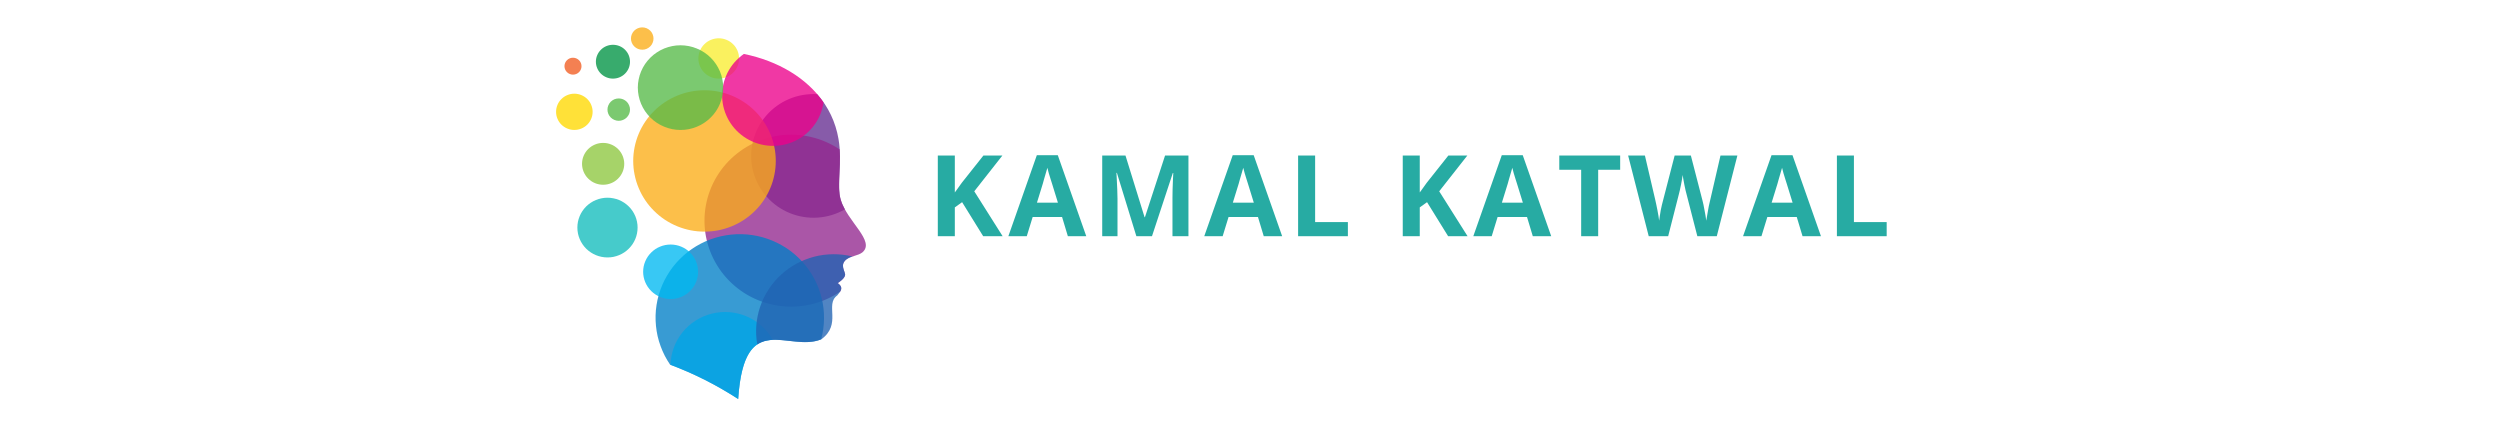
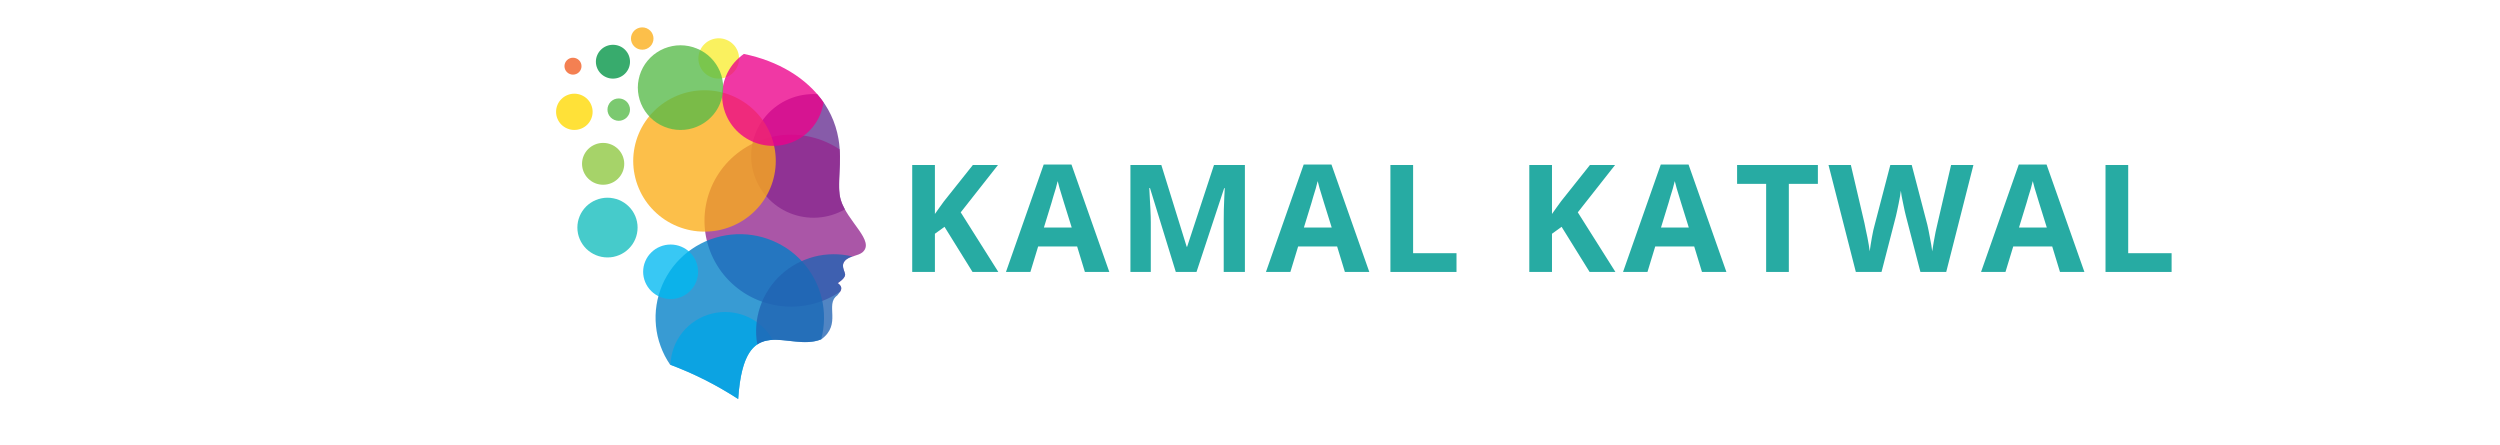
<svg xmlns="http://www.w3.org/2000/svg" width="450" zoomAndPan="magnify" viewBox="0 0 337.5 60" height="80" preserveAspectRatio="xMidYMid meet" version="1.0">
  <defs>
    <g />
-     <clipPath id="bac895b2ab">
+     <clipPath id="2cc0f2ba22">
      <path d="M 95 18 L 116.949 18 L 116.949 42 L 95 42 Z M 95 18 " clip-rule="nonzero" />
    </clipPath>
-     <clipPath id="2c20ed4c21">
+     <clipPath id="a1b7b7be2e">
      <path d="M 88 31 L 112 31 L 112 53.871 L 88 53.871 Z M 88 31 " clip-rule="nonzero" />
    </clipPath>
-     <clipPath id="972a0dff74">
+     <clipPath id="b95f1720c6">
      <path d="M 90 42 L 105 42 L 105 53.871 L 90 53.871 Z M 90 42 " clip-rule="nonzero" />
    </clipPath>
-     <clipPath id="1e84b2892b">
+     <clipPath id="53d4f99003">
      <path d="M 75.012 12 L 81 12 L 81 18 L 75.012 18 Z M 75.012 12 " clip-rule="nonzero" />
    </clipPath>
-     <clipPath id="bb4eefd142">
+     <clipPath id="0ca91a9381">
      <path d="M 85 3.695 L 89 3.695 L 89 7 L 85 7 Z M 85 3.695 " clip-rule="nonzero" />
-     </clipPath>
-     <clipPath id="a7eaa1aca2">
-       <rect x="0" width="132" y="0" height="23" />
    </clipPath>
  </defs>
  <path fill="#f9ed32" d="M 97.027 10.613 C 97.391 10.613 97.742 10.547 98.078 10.406 C 98.414 10.27 98.711 10.074 98.969 9.816 C 99.227 9.562 99.426 9.27 99.562 8.934 C 99.703 8.602 99.773 8.254 99.773 7.895 C 99.773 7.531 99.703 7.184 99.566 6.852 C 99.426 6.52 99.227 6.223 98.969 5.969 C 98.715 5.711 98.418 5.516 98.082 5.379 C 97.746 5.238 97.395 5.168 97.031 5.168 C 96.668 5.168 96.316 5.238 95.98 5.375 C 95.645 5.512 95.348 5.707 95.09 5.965 C 94.832 6.219 94.633 6.512 94.492 6.844 C 94.355 7.18 94.285 7.527 94.281 7.887 C 94.281 8.246 94.352 8.594 94.492 8.93 C 94.633 9.262 94.828 9.559 95.086 9.812 C 95.344 10.07 95.641 10.266 95.977 10.406 C 96.312 10.543 96.664 10.613 97.027 10.613 Z M 97.027 10.613 " fill-opacity="0.78" fill-rule="evenodd" />
  <path fill="#662d91" d="M 110.324 12.715 C 111.844 14.461 112.801 16.473 113.195 18.746 C 113.754 21.973 112.902 24.961 113.5 26.969 C 113.637 27.422 113.824 27.852 114.059 28.262 C 113.781 28.422 113.492 28.566 113.199 28.695 C 112.902 28.82 112.602 28.934 112.293 29.027 C 111.984 29.121 111.676 29.195 111.355 29.254 C 111.039 29.312 110.723 29.352 110.398 29.375 C 110.078 29.395 109.758 29.398 109.438 29.387 C 109.113 29.371 108.793 29.336 108.477 29.285 C 108.16 29.234 107.844 29.168 107.535 29.078 C 107.223 28.992 106.922 28.887 106.621 28.766 C 106.324 28.645 106.035 28.508 105.754 28.352 C 105.473 28.199 105.199 28.027 104.938 27.844 C 104.676 27.656 104.426 27.457 104.184 27.242 C 103.945 27.027 103.719 26.801 103.508 26.562 C 103.293 26.324 103.098 26.07 102.914 25.809 C 102.73 25.547 102.562 25.273 102.41 24.992 C 102.258 24.711 102.121 24.422 102.004 24.125 C 101.883 23.828 101.781 23.527 101.699 23.219 C 101.613 22.91 101.547 22.598 101.5 22.281 C 101.453 21.965 101.426 21.648 101.414 21.328 C 101.402 21.008 101.41 20.691 101.438 20.371 C 101.461 20.055 101.508 19.738 101.57 19.426 C 101.633 19.109 101.711 18.801 101.812 18.496 C 101.91 18.195 102.023 17.895 102.156 17.605 C 102.289 17.312 102.438 17.031 102.605 16.758 C 102.77 16.484 102.949 16.219 103.148 15.965 C 103.344 15.711 103.555 15.473 103.777 15.242 C 104 15.012 104.238 14.797 104.488 14.594 C 104.734 14.391 104.996 14.203 105.266 14.031 C 105.535 13.855 105.816 13.699 106.105 13.559 C 106.395 13.418 106.691 13.293 106.992 13.184 C 107.297 13.078 107.605 12.988 107.918 12.914 C 108.234 12.844 108.551 12.789 108.871 12.754 C 109.191 12.719 109.512 12.699 109.832 12.699 C 109.992 12.699 110.16 12.703 110.324 12.715 Z M 110.324 12.715 " fill-opacity="0.78" fill-rule="evenodd" />
-   <g clip-path="url(#bac895b2ab)">
+   <g clip-path="url(#2cc0f2ba22)">
    <path fill="#92278f" d="M 113.359 20.168 C 113.535 22.84 112.992 25.262 113.5 26.977 C 114.367 29.91 118.215 32.566 116.418 34.074 C 115.848 34.527 114.867 34.555 114.293 35 C 113.379 35.707 114.004 36.473 114.086 37.023 C 114.125 37.285 113.887 37.707 113.094 38.219 C 113.691 38.656 113.637 39.023 113.426 39.367 C 112.84 39.762 112.227 40.102 111.582 40.391 C 110.938 40.676 110.27 40.902 109.586 41.066 C 108.898 41.234 108.203 41.34 107.496 41.379 C 106.789 41.422 106.086 41.398 105.387 41.312 C 104.684 41.227 103.996 41.082 103.32 40.871 C 102.645 40.664 101.996 40.395 101.371 40.07 C 100.742 39.746 100.152 39.367 99.598 38.934 C 99.039 38.5 98.527 38.023 98.059 37.5 C 97.586 36.977 97.168 36.414 96.805 35.812 C 96.438 35.215 96.125 34.586 95.875 33.934 C 95.621 33.277 95.43 32.605 95.301 31.918 C 95.172 31.227 95.105 30.531 95.105 29.832 C 95.102 29.129 95.164 28.434 95.289 27.742 C 95.414 27.055 95.598 26.379 95.848 25.723 C 96.094 25.066 96.398 24.438 96.762 23.836 C 97.125 23.234 97.539 22.668 98.004 22.141 C 98.469 21.613 98.98 21.133 99.535 20.699 C 100.086 20.262 100.676 19.879 101.301 19.551 C 101.922 19.219 102.57 18.949 103.246 18.734 C 103.918 18.52 104.605 18.371 105.309 18.281 C 106.008 18.191 106.711 18.164 107.418 18.199 C 108.125 18.234 108.82 18.336 109.508 18.496 C 110.195 18.66 110.863 18.879 111.512 19.164 C 112.156 19.445 112.773 19.781 113.359 20.172 Z M 113.359 20.168 " fill-opacity="0.78" fill-rule="evenodd" />
  </g>
-   <g clip-path="url(#2c20ed4c21)">
+   <g clip-path="url(#a1b7b7be2e)">
    <path fill="#007fc6" d="M 110.855 45.816 C 106.41 47.613 100.457 41.59 99.656 53.871 C 96.766 51.988 93.703 50.441 90.469 49.234 C 90.199 48.844 89.961 48.438 89.742 48.02 C 89.527 47.602 89.34 47.168 89.18 46.727 C 89.016 46.285 88.883 45.832 88.777 45.375 C 88.676 44.914 88.598 44.449 88.555 43.984 C 88.508 43.516 88.492 43.043 88.504 42.574 C 88.516 42.102 88.559 41.637 88.633 41.172 C 88.703 40.703 88.805 40.246 88.938 39.793 C 89.066 39.34 89.227 38.898 89.41 38.465 C 89.598 38.031 89.809 37.613 90.051 37.207 C 90.289 36.801 90.551 36.41 90.84 36.035 C 91.129 35.66 91.441 35.305 91.773 34.973 C 92.105 34.637 92.461 34.324 92.832 34.031 C 93.203 33.738 93.594 33.473 94 33.23 C 94.406 32.988 94.828 32.77 95.262 32.578 C 95.695 32.387 96.141 32.227 96.594 32.09 C 97.047 31.953 97.508 31.848 97.977 31.77 C 98.445 31.691 98.918 31.641 99.391 31.621 C 99.863 31.602 100.34 31.609 100.812 31.648 C 101.285 31.688 101.754 31.758 102.219 31.852 C 102.684 31.949 103.137 32.074 103.586 32.23 C 104.035 32.383 104.473 32.562 104.898 32.773 C 105.324 32.98 105.734 33.215 106.133 33.473 C 106.527 33.73 106.906 34.016 107.266 34.32 C 107.625 34.625 107.965 34.953 108.285 35.301 C 108.605 35.652 108.902 36.016 109.176 36.402 C 109.449 36.789 109.695 37.188 109.918 37.605 C 110.141 38.02 110.336 38.449 110.504 38.887 C 110.672 39.328 110.812 39.777 110.926 40.234 C 111.035 40.691 111.117 41.156 111.172 41.621 C 111.227 42.09 111.25 42.559 111.242 43.031 C 111.238 43.5 111.203 43.969 111.137 44.434 C 111.07 44.902 110.977 45.363 110.855 45.816 Z M 110.855 45.816 " fill-opacity="0.78" fill-rule="evenodd" />
  </g>
-   <g clip-path="url(#972a0dff74)">
+   <g clip-path="url(#b95f1720c6)">
    <path fill="#01a6e6" d="M 104.328 45.879 C 101.98 45.977 100.086 47.32 99.656 53.871 C 96.781 52 93.738 50.461 90.523 49.25 C 90.543 48.449 90.691 47.672 90.969 46.918 C 91.246 46.164 91.637 45.477 92.145 44.852 C 92.648 44.227 93.242 43.695 93.926 43.266 C 94.605 42.836 95.34 42.523 96.125 42.332 C 96.91 42.141 97.707 42.078 98.512 42.145 C 99.316 42.215 100.09 42.406 100.832 42.727 C 101.574 43.051 102.242 43.48 102.84 44.02 C 103.441 44.559 103.934 45.18 104.328 45.879 Z M 104.328 45.879 " fill-opacity="0.78" fill-rule="evenodd" />
  </g>
  <path fill="#2063b2" d="M 115.07 34.625 C 114.789 34.703 114.531 34.828 114.293 34.992 C 113.379 35.699 114.004 36.465 114.086 37.016 C 114.125 37.277 113.887 37.699 113.094 38.211 C 114.008 38.879 113.395 39.391 113.027 39.883 C 111.316 41.105 113.695 43.758 110.875 45.809 C 108.027 46.973 104.566 44.922 102.23 46.496 C 102.156 46.07 102.105 45.645 102.086 45.215 C 102.066 44.785 102.07 44.355 102.105 43.926 C 102.137 43.496 102.199 43.07 102.285 42.648 C 102.371 42.227 102.484 41.812 102.621 41.406 C 102.758 40.996 102.922 40.598 103.109 40.211 C 103.297 39.824 103.512 39.449 103.746 39.086 C 103.98 38.723 104.238 38.379 104.516 38.047 C 104.793 37.719 105.09 37.406 105.41 37.113 C 105.727 36.816 106.062 36.547 106.414 36.293 C 106.766 36.039 107.129 35.812 107.512 35.602 C 107.891 35.395 108.281 35.215 108.688 35.055 C 109.09 34.895 109.5 34.762 109.922 34.652 C 110.34 34.543 110.766 34.461 111.195 34.406 C 111.625 34.352 112.059 34.32 112.492 34.32 C 112.926 34.316 113.359 34.34 113.789 34.391 C 114.223 34.441 114.648 34.52 115.07 34.621 Z M 115.07 34.625 " fill-opacity="0.78" fill-rule="evenodd" />
  <path fill="#12bcbc" d="M 82.008 34.754 C 82.273 34.754 82.539 34.73 82.801 34.68 C 83.062 34.625 83.316 34.551 83.562 34.449 C 83.812 34.348 84.047 34.223 84.266 34.078 C 84.488 33.93 84.695 33.762 84.883 33.574 C 85.07 33.387 85.242 33.184 85.391 32.965 C 85.539 32.742 85.664 32.512 85.766 32.266 C 85.867 32.023 85.945 31.77 85.996 31.512 C 86.047 31.25 86.074 30.988 86.074 30.723 C 86.074 30.457 86.051 30.195 85.996 29.938 C 85.945 29.676 85.867 29.426 85.766 29.18 C 85.664 28.938 85.539 28.703 85.391 28.484 C 85.242 28.262 85.074 28.059 84.883 27.871 C 84.695 27.684 84.488 27.516 84.27 27.371 C 84.047 27.223 83.812 27.098 83.566 26.996 C 83.32 26.895 83.062 26.82 82.801 26.77 C 82.539 26.715 82.277 26.691 82.008 26.691 C 81.742 26.691 81.477 26.715 81.215 26.77 C 80.953 26.82 80.699 26.898 80.453 27 C 80.207 27.098 79.973 27.223 79.75 27.371 C 79.527 27.52 79.324 27.684 79.133 27.871 C 78.945 28.059 78.777 28.266 78.629 28.484 C 78.48 28.703 78.355 28.938 78.254 29.18 C 78.152 29.426 78.074 29.68 78.023 29.938 C 77.969 30.199 77.945 30.461 77.945 30.727 C 77.945 30.988 77.973 31.25 78.023 31.512 C 78.078 31.77 78.152 32.023 78.258 32.266 C 78.359 32.512 78.484 32.742 78.633 32.961 C 78.781 33.184 78.949 33.387 79.137 33.574 C 79.324 33.758 79.531 33.926 79.754 34.074 C 79.973 34.219 80.207 34.344 80.453 34.445 C 80.699 34.547 80.953 34.625 81.215 34.676 C 81.477 34.727 81.742 34.754 82.008 34.754 Z M 82.008 34.754 " fill-opacity="0.78" fill-rule="evenodd" />
  <path fill="#00b9f1" d="M 90.523 40.367 C 91.016 40.371 91.488 40.277 91.941 40.094 C 92.398 39.906 92.801 39.641 93.148 39.297 C 93.496 38.953 93.766 38.555 93.957 38.105 C 94.145 37.656 94.238 37.184 94.242 36.699 C 94.242 36.211 94.148 35.738 93.961 35.289 C 93.773 34.836 93.508 34.438 93.16 34.094 C 92.812 33.746 92.41 33.48 91.957 33.293 C 91.5 33.105 91.027 33.012 90.535 33.012 C 90.043 33.012 89.57 33.105 89.117 33.293 C 88.66 33.477 88.262 33.742 87.914 34.09 C 87.562 34.434 87.297 34.832 87.109 35.281 C 86.918 35.734 86.824 36.203 86.824 36.691 C 86.824 37.176 86.922 37.645 87.109 38.094 C 87.297 38.543 87.562 38.941 87.91 39.285 C 88.254 39.629 88.656 39.895 89.109 40.082 C 89.559 40.27 90.031 40.367 90.523 40.367 Z M 90.523 40.367 " fill-opacity="0.78" fill-rule="evenodd" />
  <path fill="#8dc63f" d="M 81.422 24.941 C 81.801 24.941 82.164 24.871 82.512 24.727 C 82.863 24.586 83.172 24.379 83.438 24.113 C 83.703 23.852 83.91 23.543 84.055 23.199 C 84.199 22.852 84.273 22.492 84.273 22.117 C 84.273 21.742 84.199 21.383 84.055 21.035 C 83.91 20.688 83.703 20.383 83.438 20.117 C 83.168 19.855 82.863 19.648 82.512 19.508 C 82.164 19.363 81.801 19.293 81.422 19.293 C 81.043 19.293 80.68 19.363 80.332 19.508 C 79.984 19.652 79.676 19.855 79.406 20.121 C 79.141 20.387 78.934 20.691 78.789 21.039 C 78.645 21.383 78.574 21.746 78.574 22.117 C 78.574 22.492 78.648 22.852 78.793 23.199 C 78.938 23.543 79.145 23.852 79.41 24.113 C 79.676 24.379 79.984 24.582 80.336 24.727 C 80.684 24.871 81.047 24.941 81.422 24.941 Z M 81.422 24.941 " fill-opacity="0.78" fill-rule="evenodd" />
-   <g clip-path="url(#1e84b2892b)">
+   <g clip-path="url(#53d4f99003)">
    <path fill="#ffd900" d="M 80.004 15.098 C 80.004 15.422 79.941 15.734 79.816 16.031 C 79.691 16.332 79.512 16.598 79.281 16.828 C 79.047 17.055 78.781 17.234 78.48 17.355 C 78.176 17.48 77.863 17.543 77.535 17.543 C 77.207 17.543 76.895 17.48 76.594 17.355 C 76.289 17.234 76.023 17.055 75.793 16.828 C 75.559 16.598 75.383 16.332 75.258 16.031 C 75.133 15.734 75.07 15.422 75.07 15.098 C 75.07 14.773 75.133 14.461 75.258 14.16 C 75.383 13.859 75.559 13.598 75.793 13.367 C 76.023 13.137 76.289 12.961 76.594 12.836 C 76.895 12.711 77.207 12.648 77.535 12.648 C 77.863 12.648 78.176 12.711 78.48 12.836 C 78.781 12.961 79.047 13.137 79.281 13.367 C 79.512 13.598 79.691 13.859 79.816 14.16 C 79.941 14.461 80.004 14.773 80.004 15.098 Z M 80.004 15.098 " fill-opacity="0.78" fill-rule="nonzero" />
  </g>
  <path fill="#009444" d="M 82.746 10.613 C 83.055 10.613 83.348 10.555 83.629 10.441 C 83.91 10.324 84.16 10.16 84.375 9.945 C 84.594 9.73 84.758 9.484 84.875 9.207 C 84.992 8.926 85.051 8.633 85.051 8.332 C 85.051 8.027 84.992 7.738 84.879 7.457 C 84.762 7.176 84.594 6.93 84.379 6.715 C 84.164 6.5 83.914 6.336 83.633 6.219 C 83.348 6.105 83.055 6.047 82.75 6.047 C 82.445 6.047 82.152 6.102 81.867 6.219 C 81.586 6.336 81.336 6.5 81.121 6.715 C 80.906 6.93 80.738 7.176 80.621 7.457 C 80.504 7.734 80.445 8.027 80.445 8.328 C 80.445 8.633 80.504 8.922 80.621 9.203 C 80.738 9.484 80.906 9.73 81.121 9.945 C 81.336 10.156 81.586 10.324 81.867 10.438 C 82.148 10.555 82.441 10.613 82.746 10.613 Z M 82.746 10.613 " fill-opacity="0.78" fill-rule="evenodd" />
  <path fill="#56ba48" d="M 83.527 16.309 C 83.73 16.309 83.926 16.27 84.109 16.191 C 84.297 16.117 84.461 16.008 84.605 15.863 C 84.746 15.723 84.855 15.559 84.934 15.375 C 85.012 15.191 85.051 15 85.051 14.797 C 85.051 14.598 85.012 14.406 84.934 14.223 C 84.855 14.035 84.746 13.871 84.605 13.73 C 84.461 13.59 84.297 13.48 84.109 13.402 C 83.926 13.328 83.73 13.289 83.527 13.289 C 83.328 13.289 83.133 13.328 82.945 13.402 C 82.762 13.48 82.598 13.59 82.453 13.73 C 82.312 13.871 82.199 14.035 82.125 14.223 C 82.047 14.406 82.008 14.598 82.008 14.797 C 82.008 15 82.047 15.191 82.125 15.375 C 82.203 15.559 82.312 15.723 82.453 15.863 C 82.598 16.004 82.762 16.113 82.949 16.191 C 83.133 16.27 83.328 16.309 83.527 16.309 Z M 83.527 16.309 " fill-opacity="0.78" fill-rule="evenodd" />
-   <g clip-path="url(#bb4eefd142)">
+   <g clip-path="url(#0ca91a9381)">
    <path fill="#fbad17" d="M 86.703 6.711 C 86.902 6.711 87.098 6.676 87.285 6.598 C 87.469 6.52 87.633 6.414 87.777 6.27 C 87.922 6.129 88.031 5.965 88.105 5.781 C 88.184 5.598 88.223 5.402 88.223 5.203 C 88.223 5.004 88.184 4.812 88.105 4.625 C 88.031 4.441 87.922 4.277 87.777 4.137 C 87.633 3.996 87.469 3.887 87.285 3.809 C 87.098 3.734 86.902 3.695 86.703 3.695 C 86.5 3.695 86.305 3.734 86.121 3.809 C 85.934 3.887 85.77 3.996 85.625 4.137 C 85.484 4.277 85.375 4.441 85.297 4.625 C 85.219 4.812 85.18 5.004 85.18 5.203 C 85.18 5.402 85.219 5.598 85.297 5.781 C 85.375 5.965 85.484 6.129 85.629 6.27 C 85.77 6.41 85.934 6.52 86.121 6.598 C 86.305 6.672 86.5 6.711 86.703 6.711 Z M 86.703 6.711 " fill-opacity="0.78" fill-rule="evenodd" />
  </g>
  <path fill="#f15c22" d="M 77.359 10.078 C 77.512 10.074 77.656 10.047 77.797 9.988 C 77.938 9.93 78.062 9.848 78.172 9.738 C 78.277 9.633 78.359 9.508 78.418 9.367 C 78.477 9.227 78.504 9.082 78.504 8.93 C 78.504 8.781 78.473 8.633 78.414 8.496 C 78.355 8.355 78.273 8.23 78.164 8.125 C 78.059 8.02 77.934 7.938 77.793 7.879 C 77.648 7.82 77.504 7.793 77.352 7.793 C 77.199 7.793 77.051 7.82 76.91 7.879 C 76.77 7.938 76.645 8.02 76.539 8.129 C 76.43 8.234 76.348 8.359 76.289 8.496 C 76.23 8.637 76.203 8.781 76.203 8.934 C 76.203 9.086 76.23 9.23 76.289 9.371 C 76.348 9.512 76.434 9.637 76.543 9.742 C 76.648 9.848 76.773 9.934 76.918 9.988 C 77.059 10.047 77.203 10.078 77.359 10.078 Z M 77.359 10.078 " fill-opacity="0.78" fill-rule="evenodd" />
  <path fill="#fbad17" d="M 104.73 21.727 C 104.73 22.355 104.668 22.977 104.543 23.59 C 104.422 24.203 104.238 24.801 103.996 25.379 C 103.754 25.957 103.457 26.508 103.105 27.031 C 102.758 27.551 102.359 28.031 101.91 28.477 C 101.465 28.918 100.977 29.316 100.453 29.664 C 99.926 30.012 99.371 30.305 98.789 30.547 C 98.207 30.785 97.605 30.965 96.984 31.09 C 96.363 31.211 95.738 31.27 95.105 31.27 C 94.477 31.27 93.848 31.211 93.23 31.09 C 92.609 30.965 92.008 30.785 91.426 30.547 C 90.84 30.305 90.285 30.012 89.762 29.664 C 89.234 29.316 88.75 28.918 88.305 28.477 C 87.855 28.031 87.457 27.551 87.105 27.031 C 86.754 26.508 86.461 25.957 86.219 25.379 C 85.977 24.801 85.793 24.203 85.672 23.59 C 85.547 22.977 85.484 22.355 85.484 21.727 C 85.484 21.102 85.547 20.48 85.672 19.867 C 85.793 19.25 85.977 18.656 86.219 18.074 C 86.461 17.496 86.754 16.945 87.105 16.426 C 87.457 15.906 87.855 15.422 88.305 14.98 C 88.75 14.535 89.234 14.141 89.762 13.793 C 90.285 13.445 90.84 13.148 91.426 12.91 C 92.008 12.672 92.609 12.488 93.23 12.367 C 93.848 12.246 94.477 12.184 95.105 12.184 C 95.738 12.184 96.363 12.246 96.984 12.367 C 97.605 12.488 98.207 12.672 98.789 12.91 C 99.371 13.148 99.926 13.445 100.453 13.793 C 100.977 14.141 101.465 14.535 101.91 14.98 C 102.359 15.422 102.758 15.906 103.105 16.426 C 103.457 16.945 103.754 17.496 103.996 18.074 C 104.238 18.656 104.422 19.25 104.543 19.867 C 104.668 20.48 104.73 21.102 104.73 21.727 Z M 104.73 21.727 " fill-opacity="0.78" fill-rule="nonzero" />
  <path fill="#ec008b" d="M 100.422 7.281 C 105.035 8.227 108.895 10.516 111.176 13.812 C 111.137 14.09 111.078 14.367 111.004 14.641 C 110.934 14.91 110.84 15.18 110.734 15.441 C 110.629 15.699 110.504 15.953 110.367 16.199 C 110.227 16.445 110.074 16.684 109.906 16.91 C 109.738 17.137 109.555 17.355 109.359 17.559 C 109.164 17.766 108.957 17.957 108.738 18.137 C 108.52 18.316 108.289 18.48 108.047 18.633 C 107.809 18.781 107.559 18.918 107.301 19.039 C 107.047 19.16 106.781 19.266 106.512 19.352 C 106.242 19.441 105.969 19.512 105.688 19.566 C 105.41 19.621 105.129 19.656 104.844 19.676 C 104.559 19.695 104.277 19.699 103.992 19.684 C 103.707 19.668 103.426 19.637 103.148 19.586 C 102.867 19.535 102.59 19.469 102.32 19.387 C 102.047 19.301 101.785 19.203 101.523 19.086 C 101.266 18.969 101.016 18.836 100.773 18.691 C 100.531 18.543 100.297 18.383 100.074 18.203 C 99.852 18.027 99.641 17.84 99.445 17.641 C 99.246 17.438 99.059 17.223 98.887 17 C 98.715 16.773 98.559 16.539 98.414 16.297 C 98.273 16.051 98.145 15.801 98.035 15.543 C 97.922 15.281 97.828 15.016 97.75 14.746 C 97.672 14.473 97.613 14.199 97.566 13.922 C 97.523 13.641 97.496 13.363 97.488 13.078 C 97.48 12.797 97.488 12.516 97.516 12.234 C 97.543 11.953 97.586 11.676 97.648 11.402 C 97.711 11.125 97.789 10.855 97.883 10.59 C 97.977 10.324 98.09 10.066 98.215 9.812 C 98.344 9.562 98.488 9.316 98.645 9.082 C 98.801 8.848 98.977 8.625 99.16 8.41 C 99.348 8.199 99.547 7.996 99.758 7.809 C 99.969 7.617 100.188 7.445 100.422 7.281 Z M 100.422 7.281 " fill-opacity="0.78" fill-rule="evenodd" />
  <path fill="#56ba48" d="M 91.867 17.547 C 92.246 17.547 92.621 17.508 92.992 17.438 C 93.363 17.363 93.723 17.254 94.074 17.109 C 94.422 16.969 94.754 16.793 95.07 16.582 C 95.383 16.375 95.676 16.137 95.941 15.871 C 96.211 15.605 96.449 15.316 96.66 15.008 C 96.871 14.695 97.047 14.363 97.191 14.02 C 97.336 13.672 97.445 13.312 97.52 12.945 C 97.594 12.578 97.633 12.207 97.633 11.832 C 97.633 11.457 97.594 11.082 97.52 10.715 C 97.449 10.348 97.34 9.988 97.195 9.645 C 97.047 9.297 96.871 8.969 96.66 8.656 C 96.449 8.344 96.211 8.055 95.945 7.789 C 95.676 7.523 95.387 7.285 95.07 7.078 C 94.758 6.867 94.426 6.691 94.074 6.551 C 93.727 6.406 93.363 6.297 92.992 6.223 C 92.621 6.152 92.25 6.113 91.871 6.113 C 91.492 6.113 91.117 6.148 90.746 6.223 C 90.375 6.297 90.016 6.406 89.664 6.547 C 89.316 6.691 88.984 6.867 88.668 7.078 C 88.352 7.285 88.062 7.523 87.793 7.789 C 87.527 8.055 87.289 8.34 87.078 8.652 C 86.867 8.965 86.691 9.297 86.547 9.641 C 86.402 9.988 86.293 10.348 86.219 10.715 C 86.145 11.082 86.105 11.453 86.105 11.828 C 86.105 12.203 86.145 12.574 86.219 12.945 C 86.293 13.312 86.402 13.668 86.547 14.016 C 86.691 14.359 86.871 14.691 87.082 15.004 C 87.289 15.312 87.531 15.602 87.797 15.867 C 88.062 16.133 88.355 16.371 88.668 16.578 C 88.984 16.785 89.316 16.965 89.664 17.105 C 90.012 17.25 90.375 17.359 90.746 17.434 C 91.113 17.508 91.488 17.543 91.867 17.547 Z M 91.867 17.547 " fill-opacity="0.78" fill-rule="evenodd" />
-   <g transform="matrix(1, 0, 0, 1, 125, 15)">
-     <g clip-path="url(#a7eaa1aca2)">
-       <g fill="#27aba3" fill-opacity="1">
-         <g transform="translate(0.229188, 16.88729)">
-           <g>
-             <path d="M 10.125 0 L 7.5 0 L 4.656 -4.594 L 3.672 -3.891 L 3.672 0 L 1.375 0 L 1.375 -10.891 L 3.672 -10.891 L 3.672 -5.906 C 3.828 -6.113 3.977 -6.32 4.125 -6.531 C 4.281 -6.75 4.438 -6.969 4.594 -7.188 L 7.531 -10.891 L 10.094 -10.891 L 6.297 -6.062 Z M 10.125 0 " />
-           </g>
-         </g>
+   <g fill="#27aba3" fill-opacity="1">
+     <g transform="translate(121.3373, 36.71265)">
+       <g>
+         <path d="M 13.438 0 L 9.953 0 L 6.172 -6.094 L 4.875 -5.156 L 4.875 0 L 1.812 0 L 1.812 -14.438 L 4.875 -14.438 L 4.875 -7.828 C 5.082 -8.117 5.285 -8.406 5.484 -8.688 C 5.68 -8.969 5.883 -9.25 6.094 -9.531 L 10 -14.438 L 13.391 -14.438 L 8.359 -8.047 Z M 13.438 0 " />
      </g>
-       <g fill="#27aba3" fill-opacity="1">
-         <g transform="translate(11.12956, 16.88729)">
-           <g>
-             <path d="M 8.031 0 L 7.25 -2.594 L 3.281 -2.594 L 2.484 0 L 0 0 L 3.844 -10.938 L 6.672 -10.938 L 10.516 0 Z M 6.688 -4.531 L 5.906 -7.062 C 5.852 -7.227 5.785 -7.441 5.703 -7.703 C 5.617 -7.973 5.535 -8.242 5.453 -8.516 C 5.379 -8.797 5.316 -9.035 5.266 -9.234 C 5.211 -9.035 5.141 -8.785 5.047 -8.484 C 4.961 -8.18 4.879 -7.895 4.797 -7.625 C 4.723 -7.363 4.672 -7.176 4.641 -7.062 L 3.859 -4.531 Z M 6.688 -4.531 " />
-           </g>
-         </g>
+     </g>
+   </g>
+   <g fill="#27aba3" fill-opacity="1">
+     <g transform="translate(135.8045, 36.71265)">
+       <g>
+         <path d="M 10.656 0 L 9.609 -3.438 L 4.344 -3.438 L 3.297 0 L 0 0 L 5.094 -14.5 L 8.844 -14.5 L 13.953 0 Z M 8.875 -6 L 7.828 -9.359 C 7.766 -9.586 7.676 -9.879 7.562 -10.234 C 7.457 -10.586 7.348 -10.945 7.234 -11.312 C 7.129 -11.676 7.047 -11.992 6.984 -12.266 C 6.922 -11.992 6.832 -11.656 6.719 -11.25 C 6.602 -10.852 6.488 -10.477 6.375 -10.125 C 6.27 -9.77 6.195 -9.516 6.156 -9.359 L 5.125 -6 Z M 8.875 -6 " />
      </g>
-       <g fill="#27aba3" fill-opacity="1">
-         <g transform="translate(22.42442, 16.88729)">
-           <g>
-             <path d="M 5.984 0 L 3.359 -8.547 L 3.297 -8.547 C 3.305 -8.336 3.32 -8.023 3.344 -7.609 C 3.363 -7.203 3.383 -6.77 3.406 -6.312 C 3.426 -5.852 3.438 -5.438 3.438 -5.062 L 3.438 0 L 1.375 0 L 1.375 -10.891 L 4.516 -10.891 L 7.094 -2.562 L 7.141 -2.562 L 9.859 -10.891 L 13.016 -10.891 L 13.016 0 L 10.859 0 L 10.859 -5.156 C 10.859 -5.5 10.863 -5.891 10.875 -6.328 C 10.883 -6.773 10.898 -7.203 10.922 -7.609 C 10.941 -8.016 10.957 -8.32 10.969 -8.531 L 10.906 -8.531 L 8.094 0 Z M 5.984 0 " />
-           </g>
-         </g>
+     </g>
+   </g>
+   <g fill="#27aba3" fill-opacity="1">
+     <g transform="translate(150.7953, 36.71265)">
+       <g>
+         <path d="M 7.938 0 L 4.453 -11.328 L 4.359 -11.328 C 4.379 -11.055 4.398 -10.648 4.422 -10.109 C 4.453 -9.566 4.484 -8.988 4.516 -8.375 C 4.547 -7.758 4.562 -7.207 4.562 -6.719 L 4.562 0 L 1.812 0 L 1.812 -14.438 L 5.984 -14.438 L 9.406 -3.406 L 9.469 -3.406 L 13.094 -14.438 L 17.266 -14.438 L 17.266 0 L 14.406 0 L 14.406 -6.844 C 14.406 -7.289 14.41 -7.812 14.422 -8.406 C 14.441 -9 14.461 -9.562 14.484 -10.094 C 14.516 -10.633 14.535 -11.039 14.547 -11.312 L 14.469 -11.312 L 10.734 0 Z M 7.938 0 " />
      </g>
-       <g fill="#27aba3" fill-opacity="1">
-         <g transform="translate(37.57493, 16.88729)">
-           <g>
-             <path d="M 8.031 0 L 7.25 -2.594 L 3.281 -2.594 L 2.484 0 L 0 0 L 3.844 -10.938 L 6.672 -10.938 L 10.516 0 Z M 6.688 -4.531 L 5.906 -7.062 C 5.852 -7.227 5.785 -7.441 5.703 -7.703 C 5.617 -7.973 5.535 -8.242 5.453 -8.516 C 5.379 -8.797 5.316 -9.035 5.266 -9.234 C 5.211 -9.035 5.141 -8.785 5.047 -8.484 C 4.961 -8.18 4.879 -7.895 4.797 -7.625 C 4.723 -7.363 4.672 -7.176 4.641 -7.062 L 3.859 -4.531 Z M 6.688 -4.531 " />
-           </g>
-         </g>
+     </g>
+   </g>
+   <g fill="#27aba3" fill-opacity="1">
+     <g transform="translate(170.9033, 36.71265)">
+       <g>
+         <path d="M 10.656 0 L 9.609 -3.438 L 4.344 -3.438 L 3.297 0 L 0 0 L 5.094 -14.5 L 8.844 -14.5 L 13.953 0 Z M 8.875 -6 L 7.828 -9.359 C 7.766 -9.586 7.676 -9.879 7.562 -10.234 C 7.457 -10.586 7.348 -10.945 7.234 -11.312 C 7.129 -11.676 7.047 -11.992 6.984 -12.266 C 6.922 -11.992 6.832 -11.656 6.719 -11.25 C 6.602 -10.852 6.488 -10.477 6.375 -10.125 C 6.27 -9.77 6.195 -9.516 6.156 -9.359 L 5.125 -6 Z M 8.875 -6 " />
      </g>
-       <g fill="#27aba3" fill-opacity="1">
-         <g transform="translate(48.8698, 16.88729)">
-           <g>
-             <path d="M 1.375 0 L 1.375 -10.891 L 3.672 -10.891 L 3.672 -1.906 L 8.094 -1.906 L 8.094 0 Z M 1.375 0 " />
-           </g>
-         </g>
+     </g>
+   </g>
+   <g fill="#27aba3" fill-opacity="1">
+     <g transform="translate(185.894, 36.71265)">
+       <g>
+         <path d="M 1.812 0 L 1.812 -14.438 L 4.875 -14.438 L 4.875 -2.531 L 10.734 -2.531 L 10.734 0 Z M 1.812 0 " />
      </g>
-       <g fill="#27aba3" fill-opacity="1">
-         <g transform="translate(58.25917, 16.88729)">
-           <g />
-         </g>
+     </g>
+   </g>
+   <g fill="#27aba3" fill-opacity="1">
+     <g transform="translate(198.3558, 36.71265)">
+       <g />
+     </g>
+   </g>
+   <g fill="#27aba3" fill-opacity="1">
+     <g transform="translate(204.6434, 36.71265)">
+       <g>
+         <path d="M 13.438 0 L 9.953 0 L 6.172 -6.094 L 4.875 -5.156 L 4.875 0 L 1.812 0 L 1.812 -14.438 L 4.875 -14.438 L 4.875 -7.828 C 5.082 -8.117 5.285 -8.406 5.484 -8.688 C 5.68 -8.969 5.883 -9.25 6.094 -9.531 L 10 -14.438 L 13.391 -14.438 L 8.359 -8.047 Z M 13.438 0 " />
      </g>
-       <g fill="#27aba3" fill-opacity="1">
-         <g transform="translate(62.99646, 16.88729)">
-           <g>
-             <path d="M 10.125 0 L 7.5 0 L 4.656 -4.594 L 3.672 -3.891 L 3.672 0 L 1.375 0 L 1.375 -10.891 L 3.672 -10.891 L 3.672 -5.906 C 3.828 -6.113 3.977 -6.32 4.125 -6.531 C 4.281 -6.75 4.438 -6.969 4.594 -7.188 L 7.531 -10.891 L 10.094 -10.891 L 6.297 -6.062 Z M 10.125 0 " />
-           </g>
-         </g>
+     </g>
+   </g>
+   <g fill="#27aba3" fill-opacity="1">
+     <g transform="translate(219.1106, 36.71265)">
+       <g>
+         <path d="M 10.656 0 L 9.609 -3.438 L 4.344 -3.438 L 3.297 0 L 0 0 L 5.094 -14.5 L 8.844 -14.5 L 13.953 0 Z M 8.875 -6 L 7.828 -9.359 C 7.766 -9.586 7.676 -9.879 7.562 -10.234 C 7.457 -10.586 7.348 -10.945 7.234 -11.312 C 7.129 -11.676 7.047 -11.992 6.984 -12.266 C 6.922 -11.992 6.832 -11.656 6.719 -11.25 C 6.602 -10.852 6.488 -10.477 6.375 -10.125 C 6.27 -9.77 6.195 -9.516 6.156 -9.359 L 5.125 -6 Z M 8.875 -6 " />
      </g>
-       <g fill="#27aba3" fill-opacity="1">
-         <g transform="translate(73.89683, 16.88729)">
-           <g>
-             <path d="M 8.031 0 L 7.25 -2.594 L 3.281 -2.594 L 2.484 0 L 0 0 L 3.844 -10.938 L 6.672 -10.938 L 10.516 0 Z M 6.688 -4.531 L 5.906 -7.062 C 5.852 -7.227 5.785 -7.441 5.703 -7.703 C 5.617 -7.973 5.535 -8.242 5.453 -8.516 C 5.379 -8.797 5.316 -9.035 5.266 -9.234 C 5.211 -9.035 5.141 -8.785 5.047 -8.484 C 4.961 -8.18 4.879 -7.895 4.797 -7.625 C 4.723 -7.363 4.672 -7.176 4.641 -7.062 L 3.859 -4.531 Z M 6.688 -4.531 " />
-           </g>
-         </g>
+     </g>
+   </g>
+   <g fill="#27aba3" fill-opacity="1">
+     <g transform="translate(234.1014, 36.71265)">
+       <g>
+         <path d="M 7.391 0 L 4.328 0 L 4.328 -11.891 L 0.406 -11.891 L 0.406 -14.438 L 11.312 -14.438 L 11.312 -11.891 L 7.391 -11.891 Z M 7.391 0 " />
      </g>
-       <g fill="#27aba3" fill-opacity="1">
-         <g transform="translate(85.19169, 16.88729)">
-           <g>
-             <path d="M 5.562 0 L 3.266 0 L 3.266 -8.969 L 0.312 -8.969 L 0.312 -10.891 L 8.531 -10.891 L 8.531 -8.969 L 5.562 -8.969 Z M 5.562 0 " />
-           </g>
-         </g>
+     </g>
+   </g>
+   <g fill="#27aba3" fill-opacity="1">
+     <g transform="translate(246.8496, 36.71265)">
+       <g>
+         <path d="M 19.562 -14.438 L 15.891 0 L 12.406 0 L 10.438 -7.594 C 10.406 -7.738 10.352 -7.957 10.281 -8.25 C 10.219 -8.539 10.148 -8.863 10.078 -9.219 C 10.004 -9.57 9.938 -9.906 9.875 -10.219 C 9.82 -10.531 9.785 -10.781 9.766 -10.969 C 9.742 -10.781 9.707 -10.531 9.656 -10.219 C 9.602 -9.914 9.539 -9.586 9.469 -9.234 C 9.395 -8.891 9.328 -8.566 9.266 -8.266 C 9.203 -7.961 9.148 -7.727 9.109 -7.562 L 7.156 0 L 3.688 0 L 0 -14.438 L 3.016 -14.438 L 4.859 -6.562 C 4.91 -6.32 4.969 -6.035 5.031 -5.703 C 5.102 -5.379 5.176 -5.035 5.25 -4.672 C 5.32 -4.316 5.383 -3.973 5.438 -3.641 C 5.488 -3.305 5.531 -3.02 5.562 -2.781 C 5.594 -3.031 5.633 -3.32 5.688 -3.656 C 5.738 -3.988 5.797 -4.328 5.859 -4.672 C 5.922 -5.016 5.984 -5.332 6.047 -5.625 C 6.117 -5.926 6.18 -6.172 6.234 -6.359 L 8.344 -14.438 L 11.234 -14.438 L 13.344 -6.359 C 13.383 -6.18 13.438 -5.941 13.5 -5.641 C 13.562 -5.336 13.625 -5.008 13.688 -4.656 C 13.758 -4.312 13.82 -3.973 13.875 -3.641 C 13.926 -3.305 13.969 -3.02 14 -2.781 C 14.039 -3.102 14.102 -3.5 14.188 -3.969 C 14.27 -4.445 14.359 -4.922 14.453 -5.391 C 14.555 -5.859 14.645 -6.25 14.719 -6.562 L 16.547 -14.438 Z M 19.562 -14.438 " />
      </g>
-       <g fill="#27aba3" fill-opacity="1">
-         <g transform="translate(94.79692, 16.88729)">
-           <g>
-             <path d="M 14.75 -10.891 L 11.969 0 L 9.344 0 L 7.875 -5.719 C 7.844 -5.82 7.801 -5.984 7.75 -6.203 C 7.695 -6.43 7.645 -6.676 7.594 -6.938 C 7.539 -7.207 7.492 -7.461 7.453 -7.703 C 7.41 -7.941 7.379 -8.129 7.359 -8.266 C 7.348 -8.129 7.32 -7.941 7.281 -7.703 C 7.238 -7.473 7.191 -7.223 7.141 -6.953 C 7.086 -6.691 7.035 -6.445 6.984 -6.219 C 6.93 -5.988 6.891 -5.816 6.859 -5.703 L 5.406 0 L 2.781 0 L 0 -10.891 L 2.266 -10.891 L 3.656 -4.938 C 3.695 -4.758 3.742 -4.547 3.797 -4.297 C 3.848 -4.055 3.898 -3.801 3.953 -3.531 C 4.004 -3.258 4.051 -3 4.094 -2.75 C 4.133 -2.5 4.164 -2.281 4.188 -2.094 C 4.219 -2.281 4.25 -2.5 4.281 -2.75 C 4.32 -3 4.363 -3.254 4.406 -3.516 C 4.457 -3.773 4.508 -4.016 4.562 -4.234 C 4.613 -4.461 4.66 -4.645 4.703 -4.781 L 6.281 -10.891 L 8.469 -10.891 L 10.047 -4.781 C 10.086 -4.656 10.129 -4.477 10.172 -4.25 C 10.223 -4.02 10.27 -3.773 10.312 -3.516 C 10.363 -3.254 10.41 -3 10.453 -2.75 C 10.492 -2.5 10.523 -2.281 10.547 -2.094 C 10.586 -2.344 10.641 -2.645 10.703 -3 C 10.766 -3.352 10.828 -3.707 10.891 -4.062 C 10.961 -4.414 11.031 -4.707 11.094 -4.938 L 12.469 -10.891 Z M 14.75 -10.891 " />
-           </g>
-         </g>
+     </g>
+   </g>
+   <g fill="#27aba3" fill-opacity="1">
+     <g transform="translate(267.4417, 36.71265)">
+       <g>
+         <path d="M 10.656 0 L 9.609 -3.438 L 4.344 -3.438 L 3.297 0 L 0 0 L 5.094 -14.5 L 8.844 -14.5 L 13.953 0 Z M 8.875 -6 L 7.828 -9.359 C 7.766 -9.586 7.676 -9.879 7.562 -10.234 C 7.457 -10.586 7.348 -10.945 7.234 -11.312 C 7.129 -11.676 7.047 -11.992 6.984 -12.266 C 6.922 -11.992 6.832 -11.656 6.719 -11.25 C 6.602 -10.852 6.488 -10.477 6.375 -10.125 C 6.27 -9.77 6.195 -9.516 6.156 -9.359 L 5.125 -6 Z M 8.875 -6 " />
      </g>
-       <g fill="#27aba3" fill-opacity="1">
-         <g transform="translate(110.3122, 16.88729)">
-           <g>
-             <path d="M 8.031 0 L 7.25 -2.594 L 3.281 -2.594 L 2.484 0 L 0 0 L 3.844 -10.938 L 6.672 -10.938 L 10.516 0 Z M 6.688 -4.531 L 5.906 -7.062 C 5.852 -7.227 5.785 -7.441 5.703 -7.703 C 5.617 -7.973 5.535 -8.242 5.453 -8.516 C 5.379 -8.797 5.316 -9.035 5.266 -9.234 C 5.211 -9.035 5.141 -8.785 5.047 -8.484 C 4.961 -8.18 4.879 -7.895 4.797 -7.625 C 4.723 -7.363 4.672 -7.176 4.641 -7.062 L 3.859 -4.531 Z M 6.688 -4.531 " />
-           </g>
-         </g>
-       </g>
-       <g fill="#27aba3" fill-opacity="1">
-         <g transform="translate(121.607, 16.88729)">
-           <g>
-             <path d="M 1.375 0 L 1.375 -10.891 L 3.672 -10.891 L 3.672 -1.906 L 8.094 -1.906 L 8.094 0 Z M 1.375 0 " />
-           </g>
-         </g>
+     </g>
+   </g>
+   <g fill="#27aba3" fill-opacity="1">
+     <g transform="translate(282.4324, 36.71265)">
+       <g>
+         <path d="M 1.812 0 L 1.812 -14.438 L 4.875 -14.438 L 4.875 -2.531 L 10.734 -2.531 L 10.734 0 Z M 1.812 0 " />
      </g>
    </g>
  </g>
</svg>
